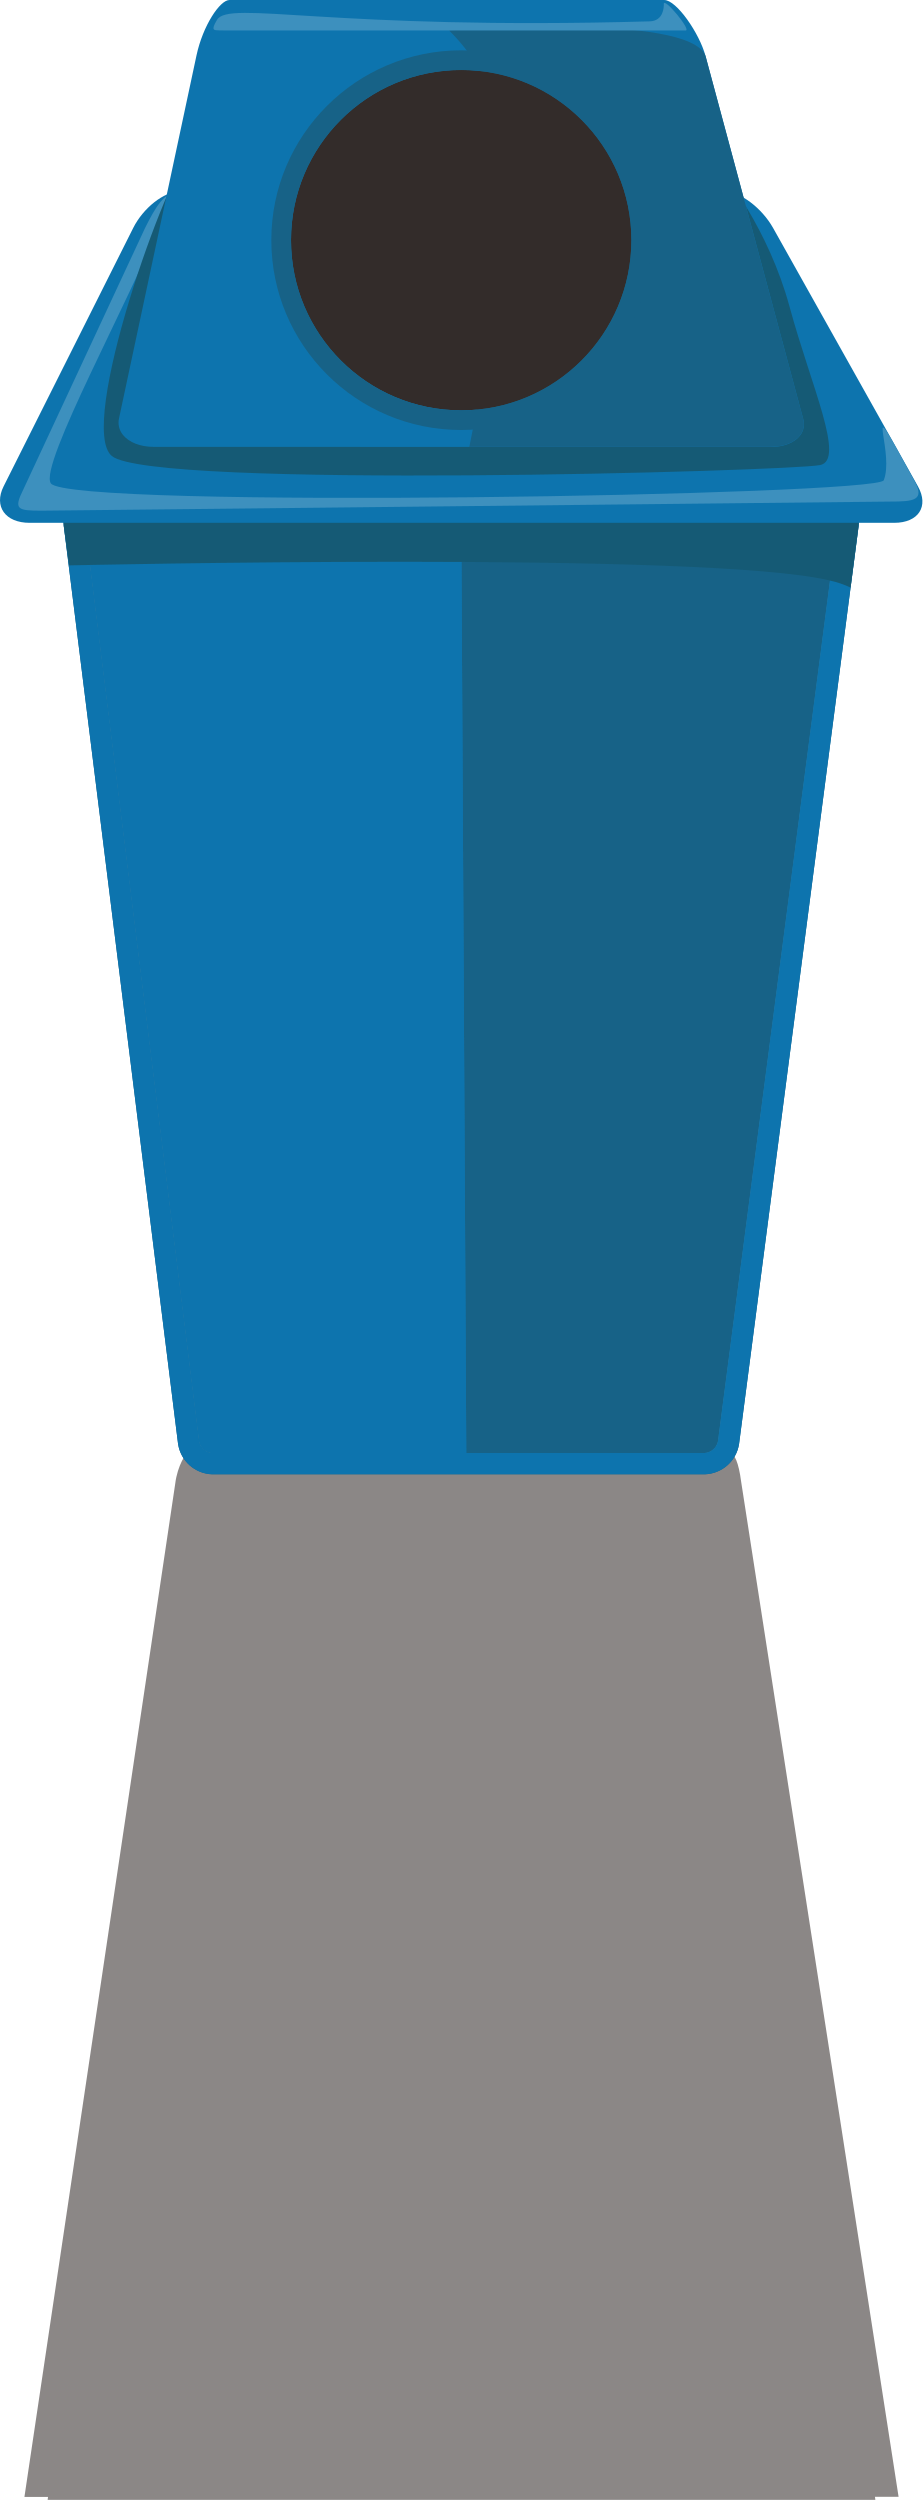
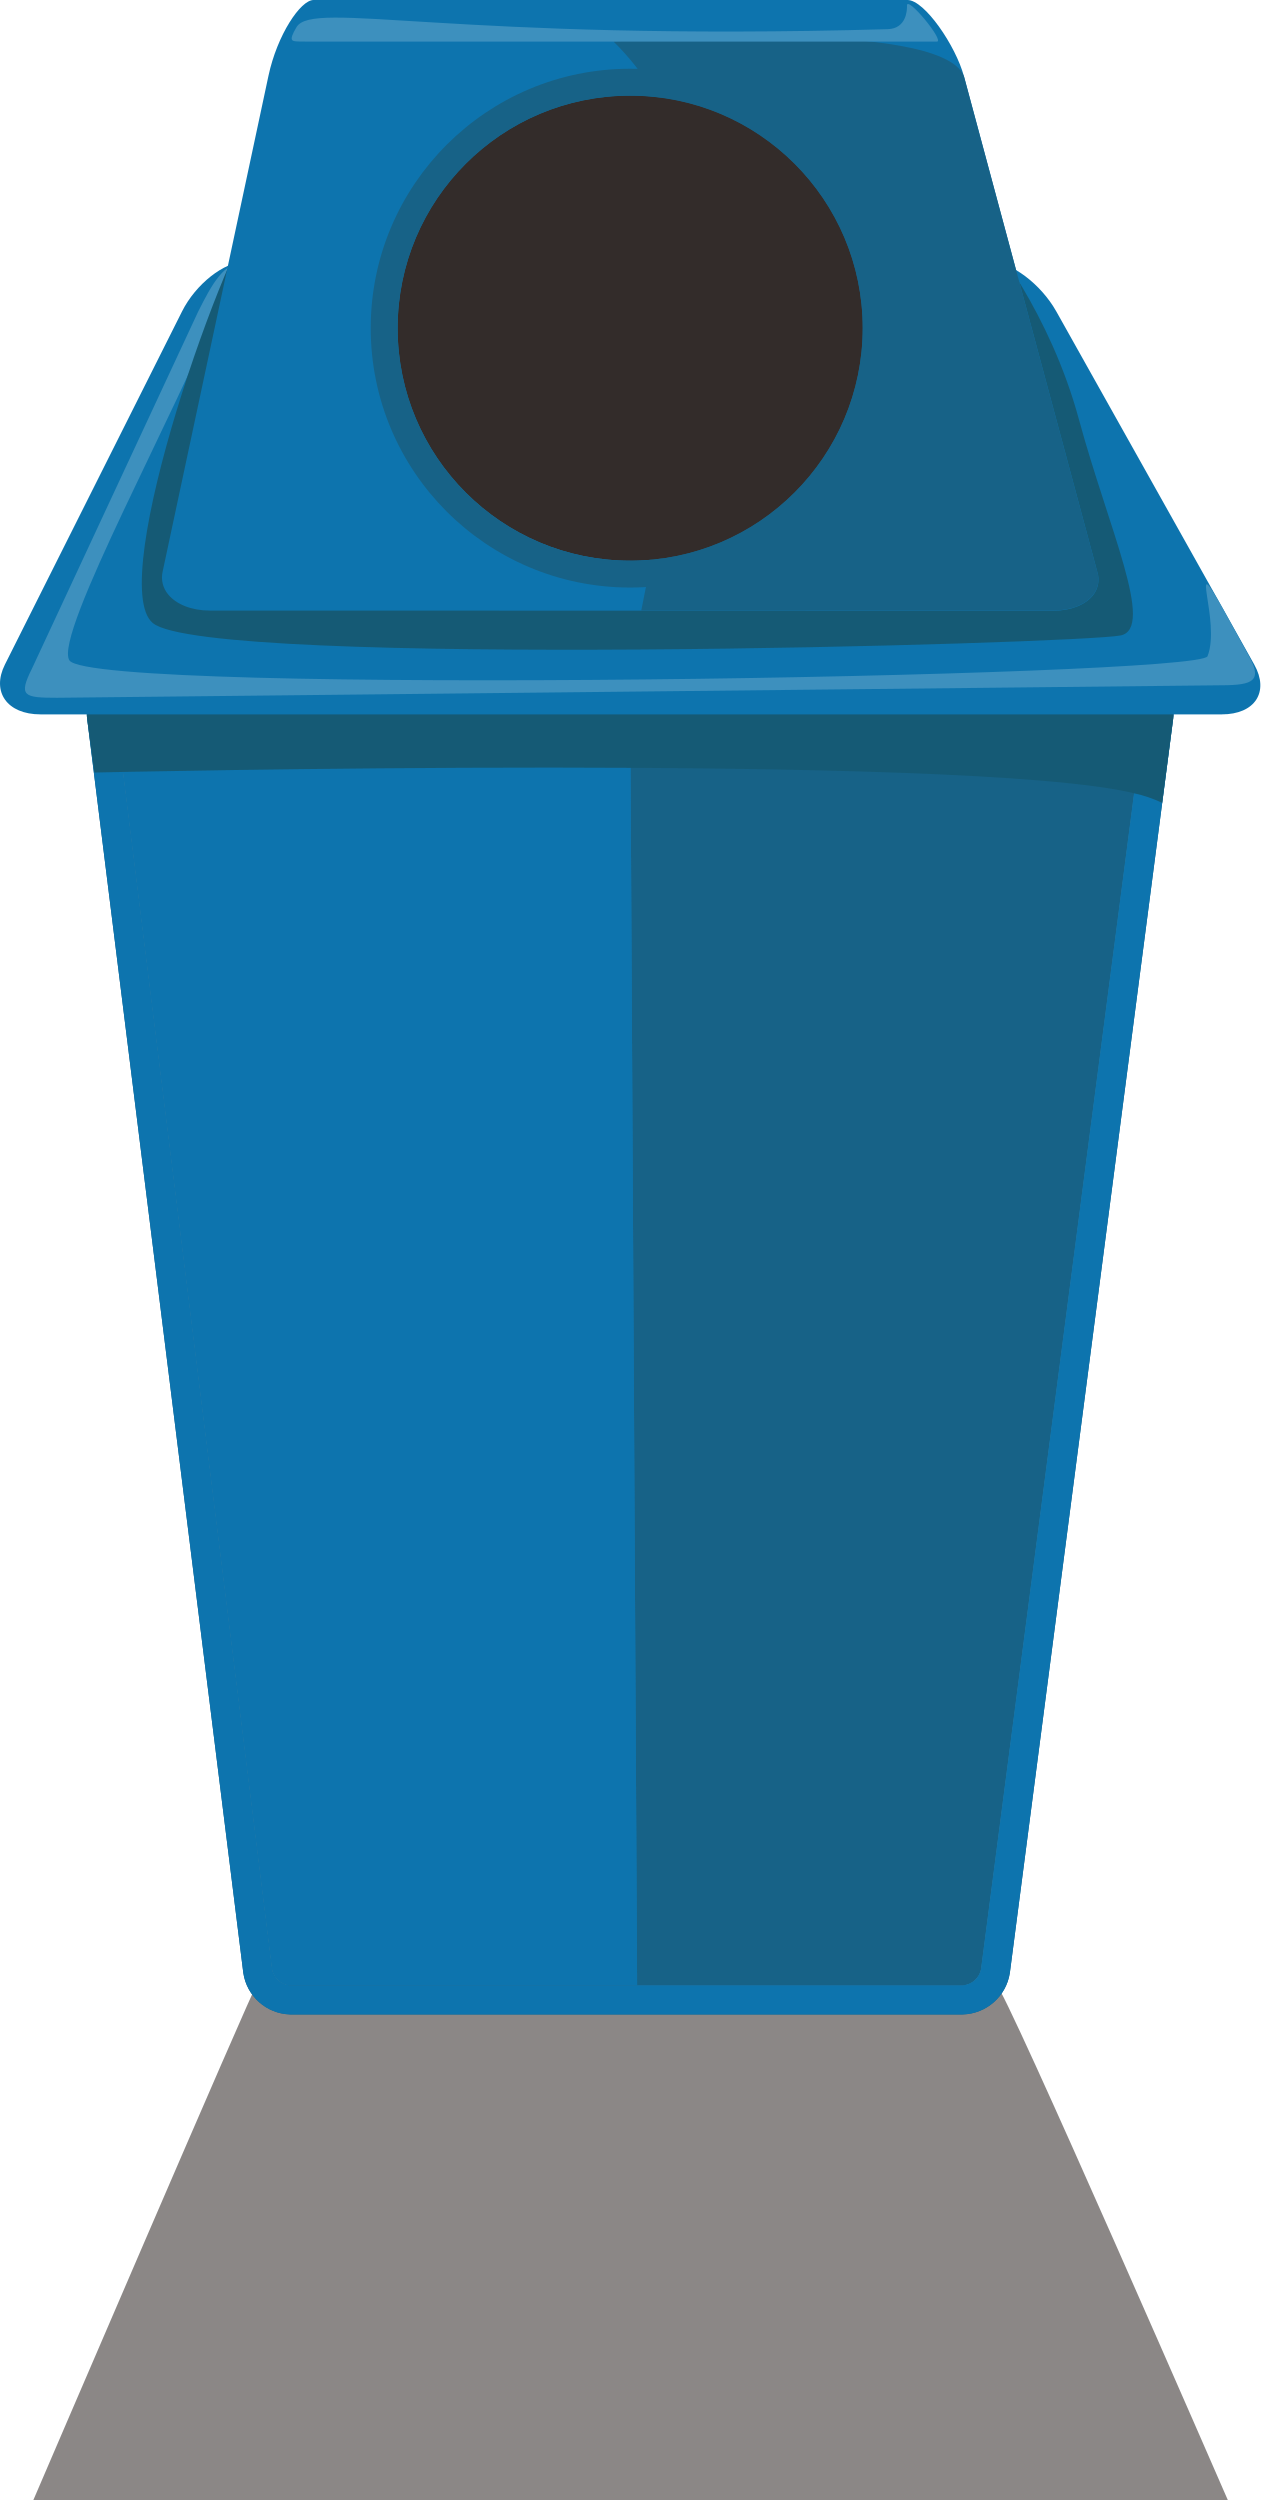
- <svg xmlns="http://www.w3.org/2000/svg" viewBox="0 0 276.46 749.29">
+ <svg xmlns="http://www.w3.org/2000/svg" viewBox="0 0 276.46 548.38">
  <defs>
    <style>.cls-1,.cls-6{fill:#332c2a;}.cls-1{fill-opacity:0.57;}.cls-2{fill:#0d74ae;}.cls-3{fill:#176287;}.cls-4{fill:#155a75;}.cls-5{fill:#3d90be;}</style>
  </defs>
  <g id="Layer_2" data-name="Layer 2">
    <g id="background">
-       <path class="cls-1" d="M14.28,749.25l248.08,0-.12-.91h7.08L222.12,444c-.71-5.52-2-8.65-3.53-8.55H56.27c-.43-.1-3.07,3.7-3.75,9.21L7.32,748.38h7.07Z" />
+       <path class="cls-1" d="M269.32,548.38s-49.19-113-50.73-112.93H56.27c-.43-.1-48.95,112.93-48.95,112.93Z" />
      <path class="cls-2" d="M63.62,435.49A4.32,4.32,0,0,1,59.7,432L25.44,156.83c0-.17-.07-.55.51-1.19,1-1.19,3.69-2.58,7.69-2.58H242.87c4,0,6.62,1.38,7.66,2.56.55.63.51,1,.48,1.17L215.19,431.94a4.4,4.4,0,0,1-4,3.55Z" />
      <path class="cls-2" d="M63.62,435.49A4.32,4.32,0,0,1,59.7,432L25.44,156.83c0-.17-.07-.55.51-1.19,1-1.19,3.69-2.58,7.69-2.58H242.87c4,0,6.62,1.38,7.66,2.56.55.63.51,1,.48,1.17L215.19,431.94a4.4,4.4,0,0,1-4,3.55Z" />
      <path class="cls-3" d="M242.87,146.68H33.64c-8.74,0-15.28,4.92-14.53,10.94L53.37,432.76a10.67,10.67,0,0,0,10.25,9.11H211.21a10.74,10.74,0,0,0,10.3-9.11l35.83-275.14C258.12,151.6,251.61,146.68,242.87,146.68ZM251,156.79,215.19,431.94a4.4,4.4,0,0,1-4,3.55H63.62A4.32,4.32,0,0,1,59.7,432L25.44,156.83c0-.17-.07-.55.51-1.19,1-1.19,3.69-2.58,7.69-2.58H242.87c4,0,6.62,1.38,7.66,2.56C251.08,156.25,251,156.63,251,156.79Z" />
      <path class="cls-3" d="M138.23,153.06H242.87c4,0,6.62,1.38,7.66,2.56.55.63.51,1,.48,1.17L215.19,431.94a4.4,4.4,0,0,1-4,3.55H139.75Z" />
      <path class="cls-2" d="M139.75,435.49H63.62A4.32,4.32,0,0,1,59.7,432L25.44,156.83c0-.17-.07-.55.51-1.19,1-1.19,3.69-2.58,7.69-2.58H138.23Z" />
      <path class="cls-2" d="M242.87,146.68H33.64c-8.74,0-15.28,4.92-14.53,10.94L53.37,432.76a10.67,10.67,0,0,0,10.25,9.11H211.21a10.74,10.74,0,0,0,10.3-9.11l35.83-275.14C258.12,151.6,251.61,146.68,242.87,146.68ZM251,156.79,215.19,431.94a4.4,4.4,0,0,1-4,3.55H63.62A4.32,4.32,0,0,1,59.7,432L25.44,156.83c0-.17-.07-.55.51-1.19,1-1.19,3.69-2.58,7.69-2.58H242.87c4,0,6.62,1.38,7.66,2.56C251.08,156.25,251,156.63,251,156.79Z" />
      <path id="shade" class="cls-4" d="M242.87,146.68H33.64c-8.74,0-15.28,4.92-14.53,10.94l1.59,11.84s191.46-4.41,228.07,4.55a28.68,28.68,0,0,1,6.16,2.1l2.41-18.49C258.12,151.6,251.61,146.68,242.87,146.68Z" />
      <path class="cls-2" d="M268,156.7H8.88c-7.3,0-10.81-4.92-7.8-10.93L39.92,68.33c3-6,9.25-10.93,13.86-10.93H217.2c4.61,0,11.14,4.92,14.51,10.93l43.41,77.44C278.49,151.78,275.27,156.7,268,156.7Z" />
      <path class="cls-5" d="M12.5,153.06l254.19-2.73c7.31,0,10.66-.37,7.29-6.38l-5.58-10.17c-8.09-14.43-.49,2.56-3.53,10.17-1.82,4.55-244.43,8.72-249.64.91-3.64-5.47,24.6-56.49,32.8-78.35C52,56,61.7,58.31,69.1,57.4H53.78c-4.61,0-7.29,4.92-10.3,10.93L7,146.68C4,152.7,5.19,153.06,12.5,153.06Z" />
      <path class="cls-4" d="M215.67,50.11c1.31,2.22,14.58,18.22,21,41.91s16.8,45.84,9.12,47.37c-9.12,1.83-200.44,7.29-212.28-2.73C23,127.91,49.85,51.93,58.05,43.73S201.09,25.51,215.67,50.11Z" />
      <path class="cls-2" d="M46,133.93c-3.92,0-7.33-1.34-9.14-3.57a5.79,5.79,0,0,1-1.18-5L58.89,16.62C60.8,7.67,65.92,0,68.78,0H199.06c3.73,0,10.57,10,12.39,16.76l29.26,108.75a5.5,5.5,0,0,1-.91,5c-1.66,2.17-4.94,3.46-8.79,3.46Z" />
      <path class="cls-3" d="M211.45,16.76c-4.89-13.12-76.87-7.65-76.87-7.65,28.55,28.24,16.4,72,6.08,124.82H231c3.85,0,7.13-1.29,8.79-3.46a5.5,5.5,0,0,0,.91-5Z" />
      <circle class="cls-6" cx="138.23" cy="71.97" r="51.02" />
      <path class="cls-3" d="M138.23,15.08A56.9,56.9,0,1,0,195.12,72,56.9,56.9,0,0,0,138.23,15.08Zm0,107.91a51,51,0,1,1,51-51A51.07,51.07,0,0,1,138.23,123Z" />
      <path class="cls-5" d="M66.94,9.11l-1.15,0c-1.63-.07-2.73.15-.74-3.17,3.63-6,34,3.19,129.67.46,4.14-.12,4.27-4.24,4.23-5.16-.11-2.39,8.39,7.89,6.55,7.89H66.94Z" />
    </g>
  </g>
</svg>
